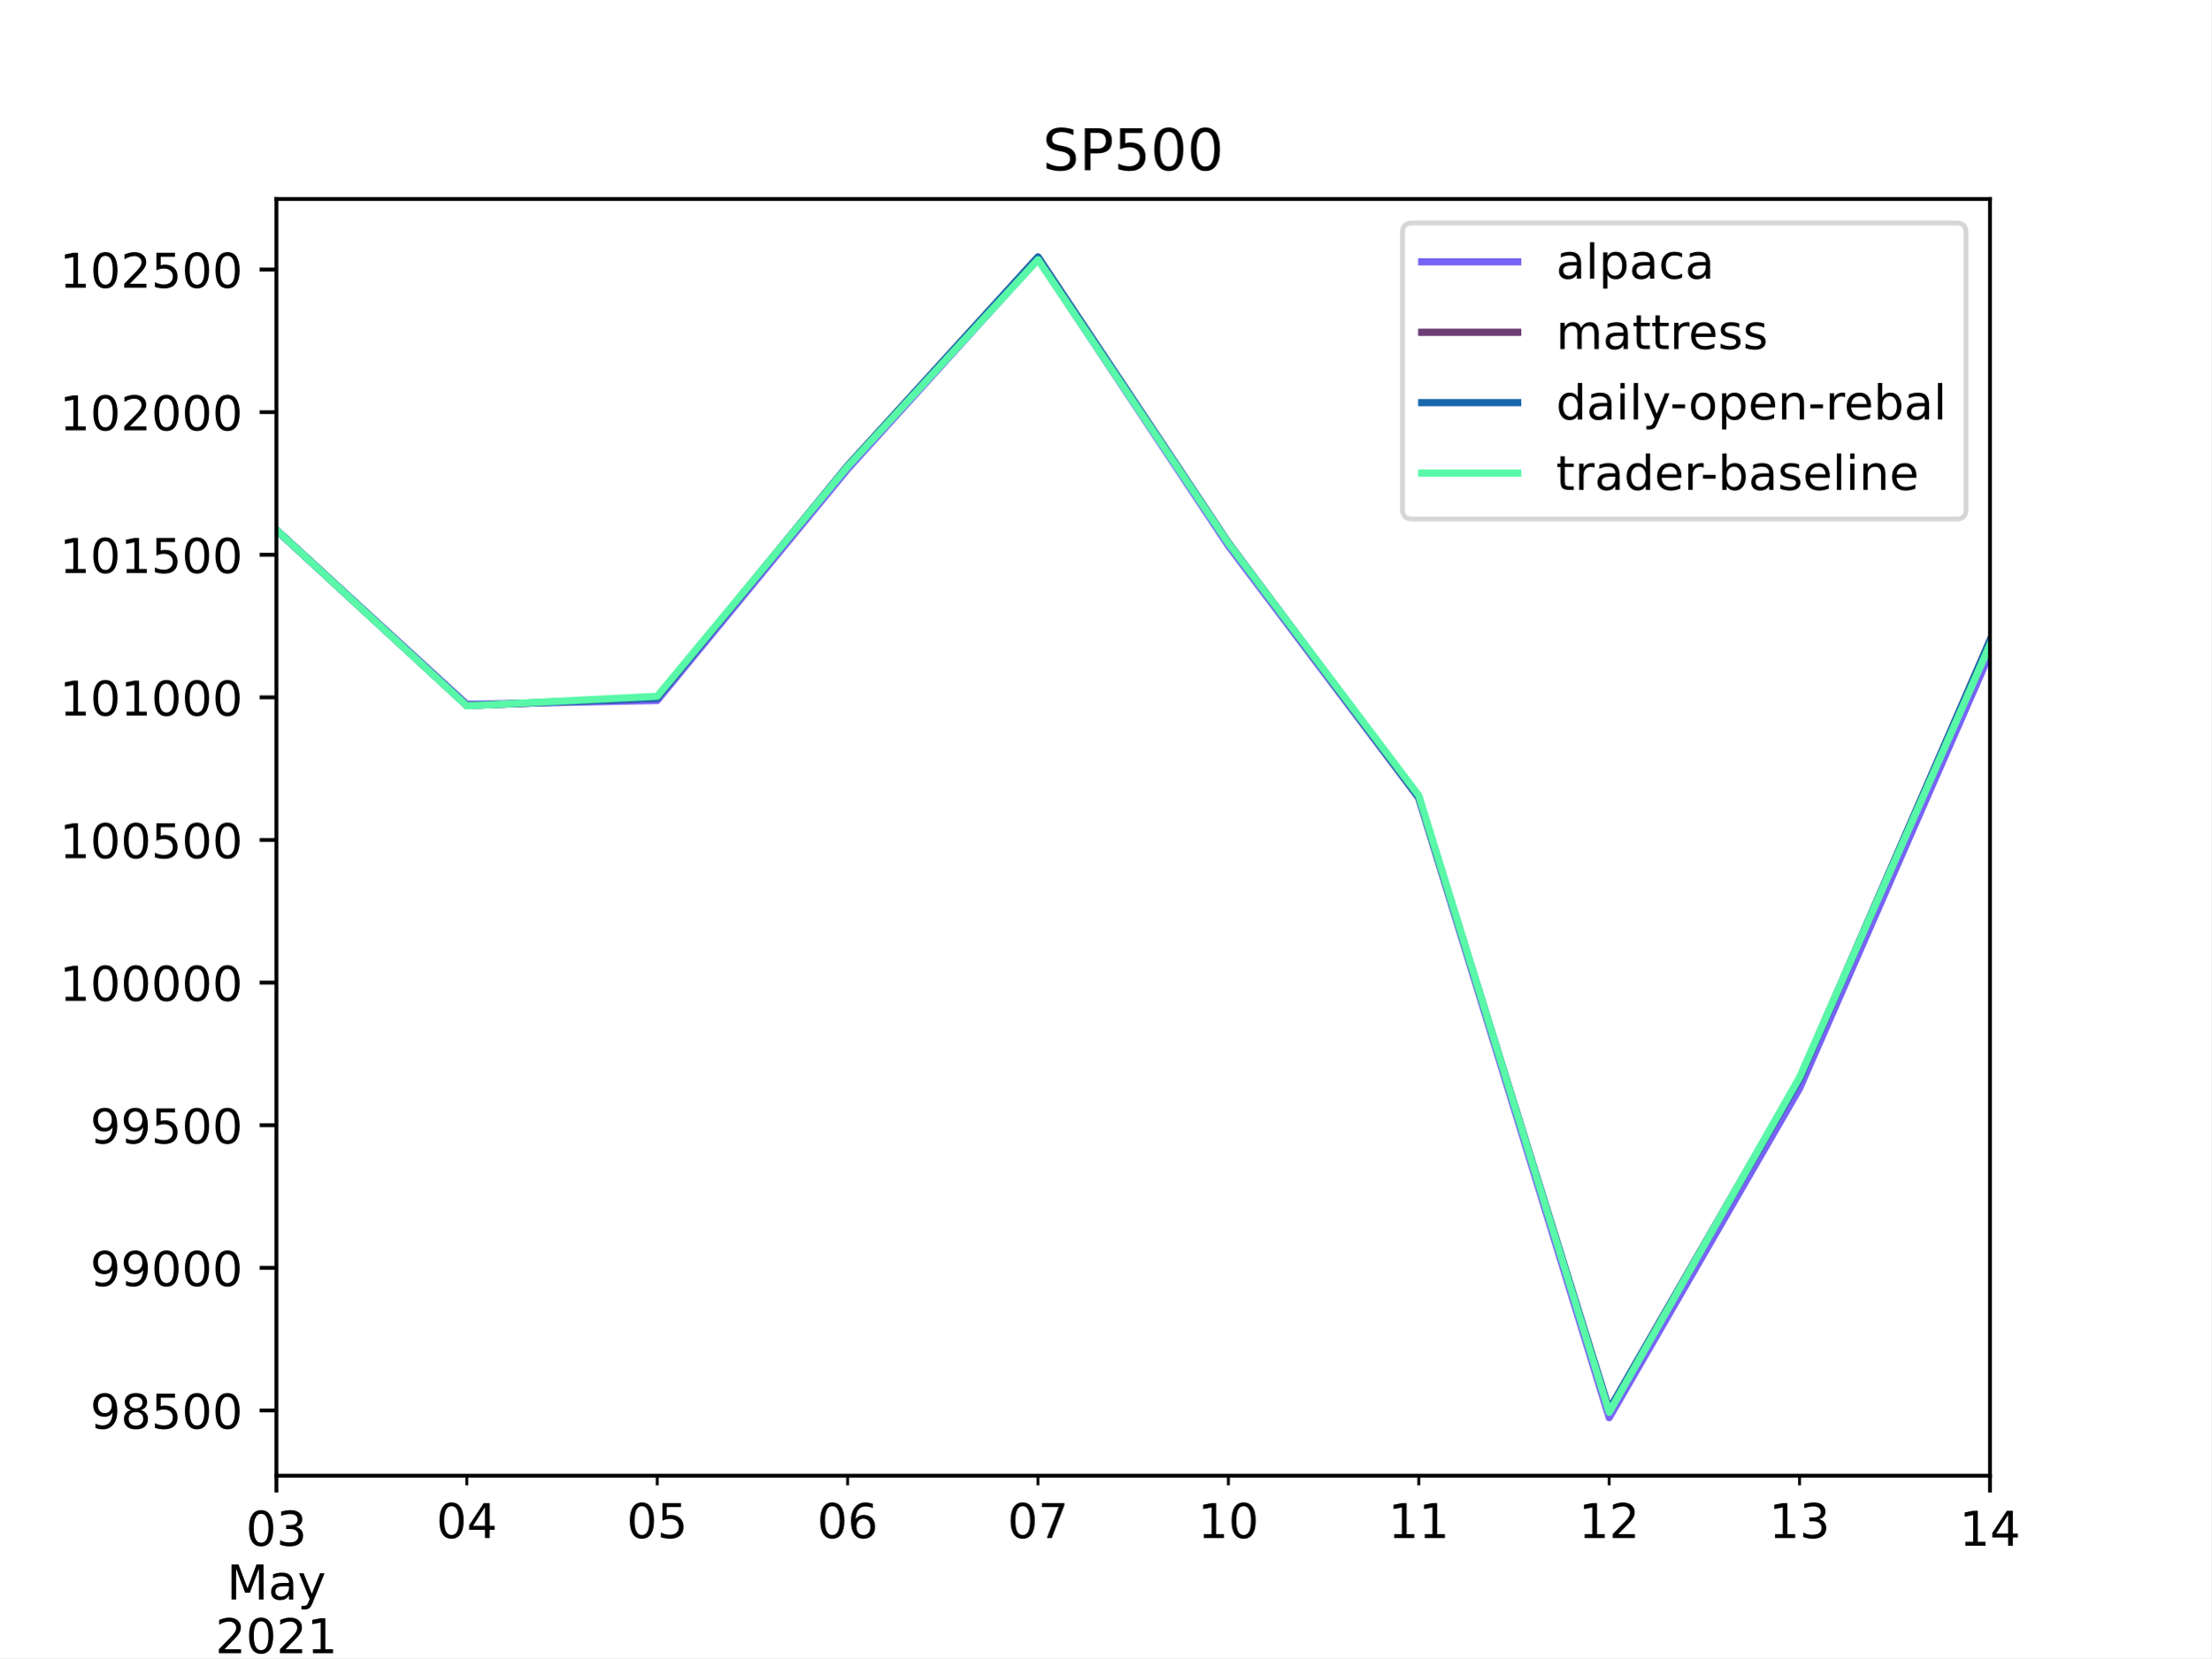
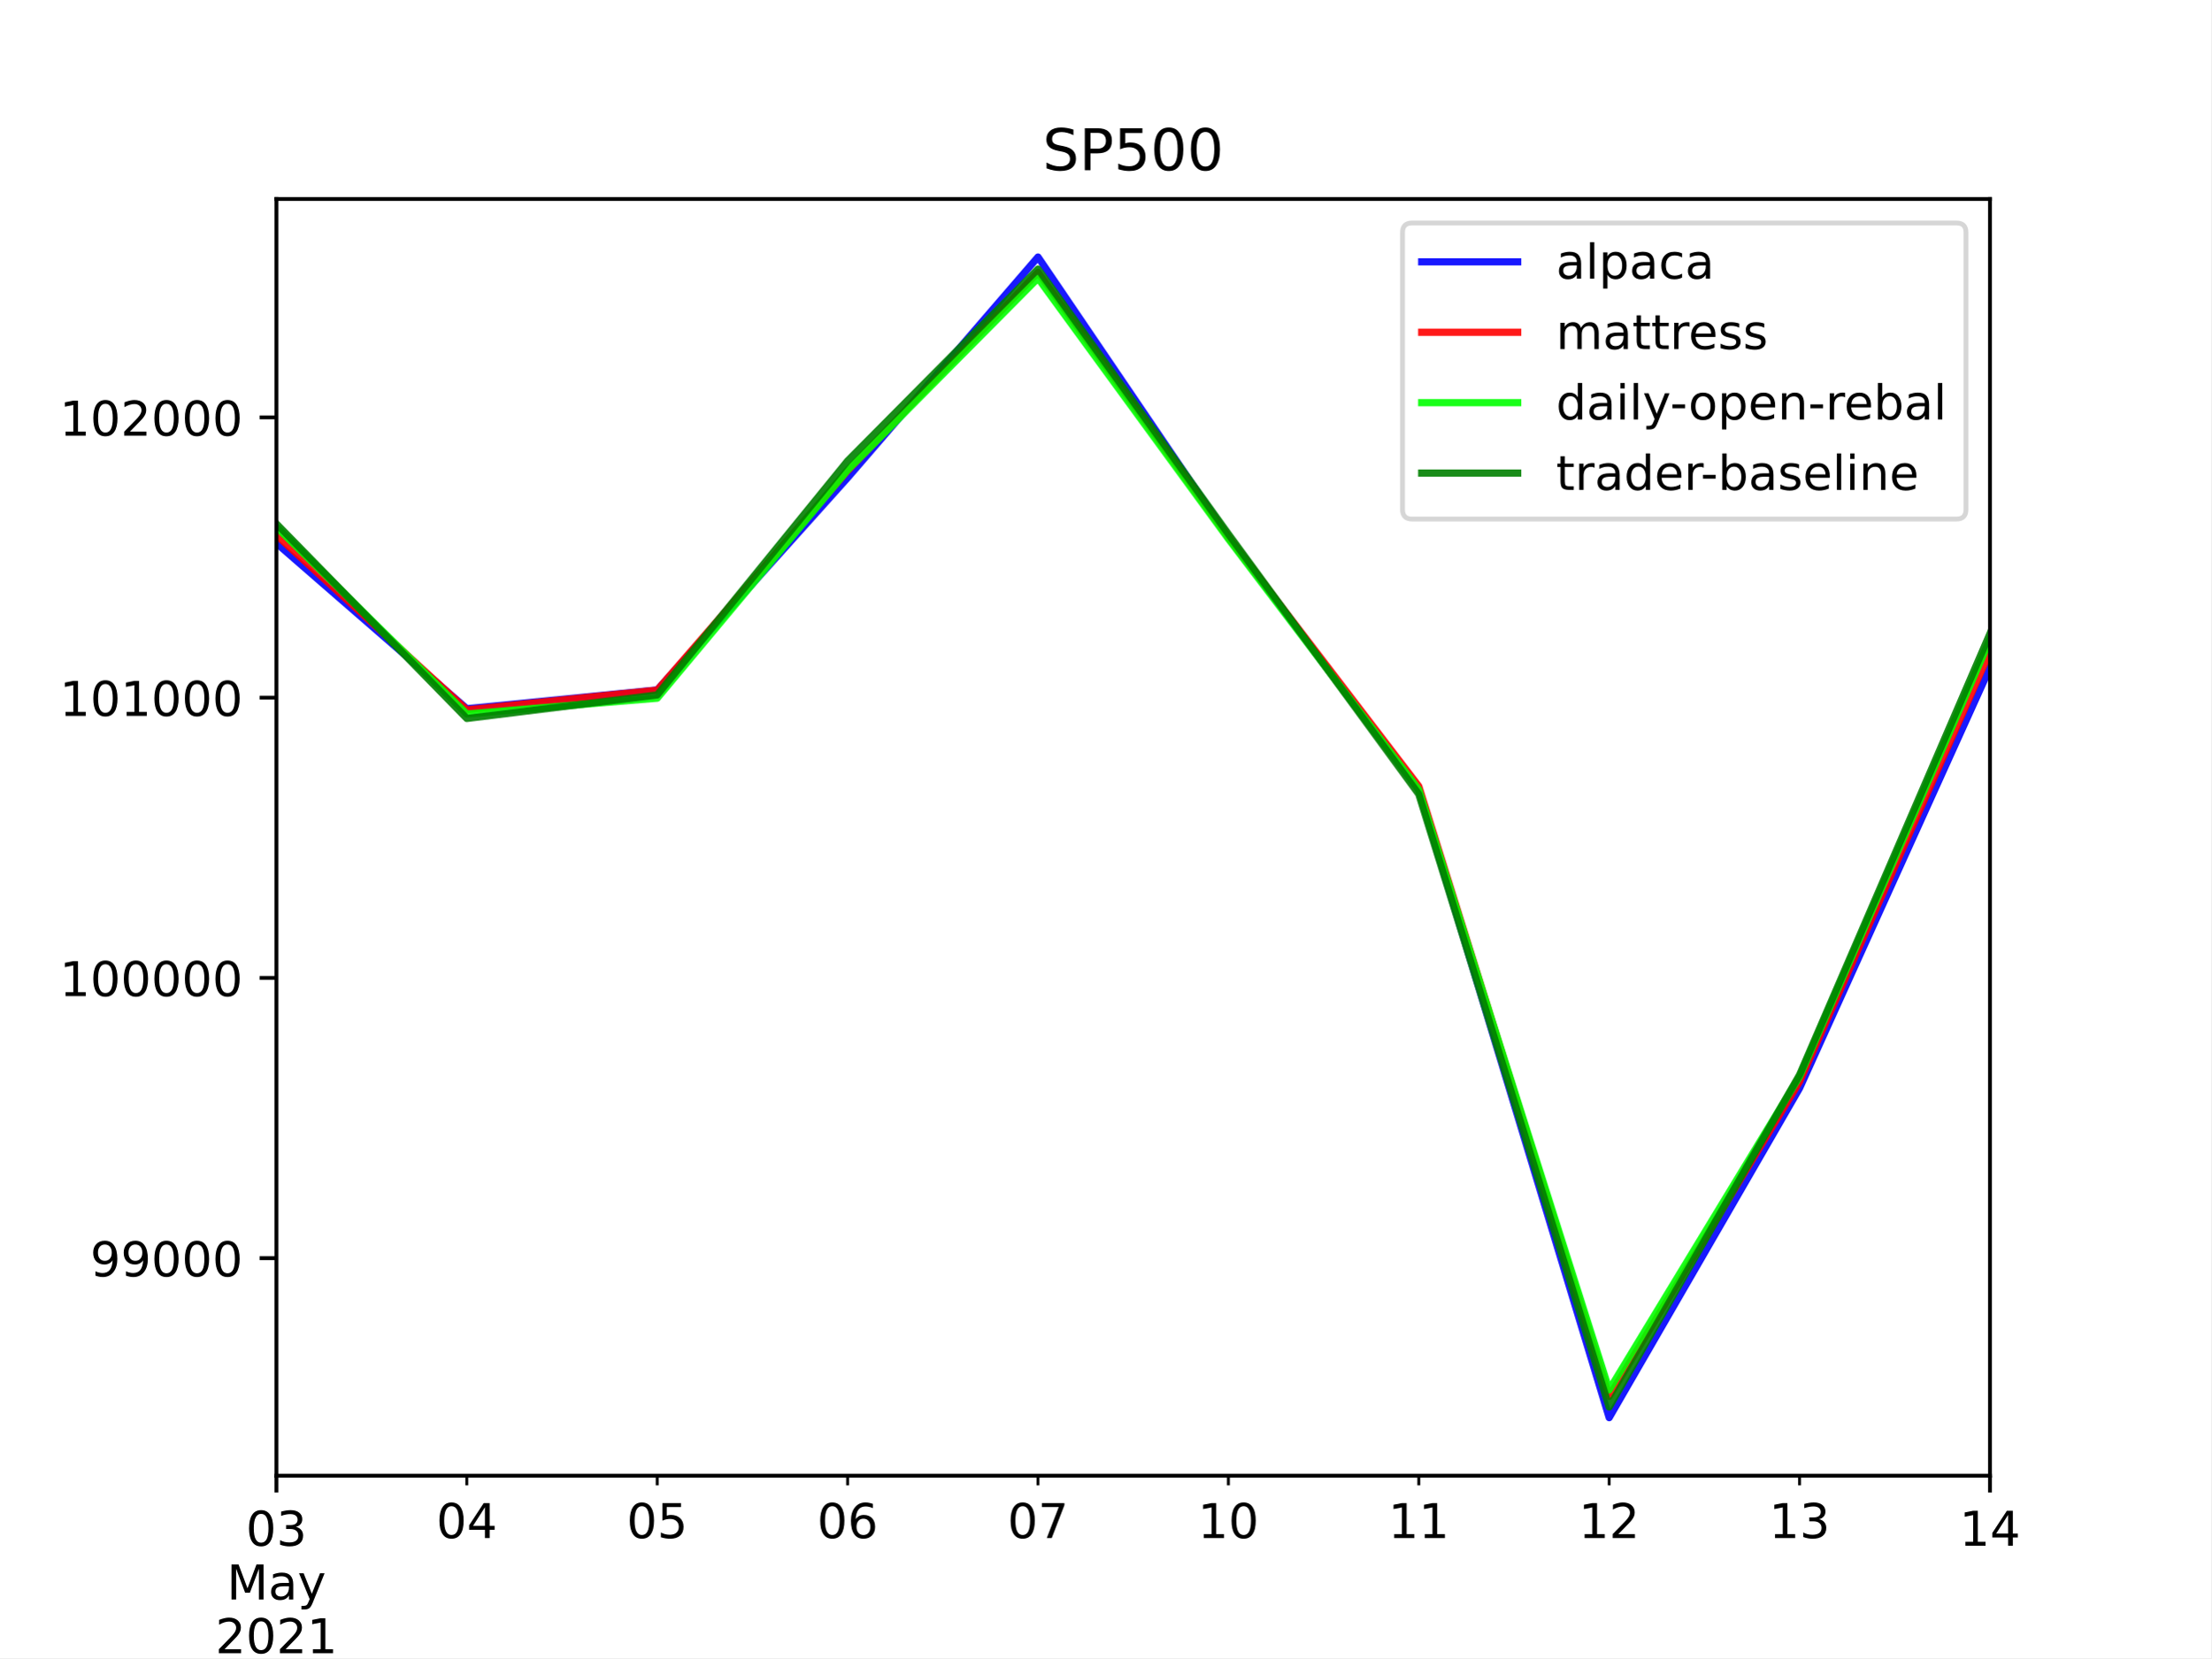
<svg xmlns="http://www.w3.org/2000/svg" xmlns:xlink="http://www.w3.org/1999/xlink" height="345.6pt" version="1.1" viewBox="0 0 460.8 345.6" width="460.8pt">
  <defs>
    <style type="text/css">*{stroke-linecap:butt;stroke-linejoin:round;}</style>
  </defs>
  <g id="figure_1">
    <g id="patch_1">
      <path d="M 0 345.6  L 460.8 345.6  L 460.8 0  L 0 0  z " style="fill:#ffffff;" />
    </g>
    <g id="axes_1">
      <g id="patch_2">
        <path d="M 57.6 307.584  L 414.72 307.584  L 414.72 41.472  L 57.6 41.472  z " style="fill:#ffffff;" />
      </g>
      <g id="matplotlib.axis_1">
        <g id="xtick_1">
          <g id="line2d_1">
            <defs>
-               <path d="M 0 0  L 0 3.5  " id="mbc92495578" style="stroke:#000000;stroke-width:0.8;" />
-             </defs>
-             <g>
-               <use style="stroke:#000000;stroke-width:0.8;" x="57.6" xlink:href="#mbc92495578" y="307.584" />
+               <path d="M 0 0  L 0 3.5  " id="m9ed2229b7a" style="stroke:#000000;stroke-width:0.8;" />
+             </defs>
+             <g>
+               <use style="stroke:#000000;stroke-width:0.8;" x="57.6" xlink:href="#m9ed2229b7a" y="307.584" />
            </g>
          </g>
          <g id="text_1">
            <g transform="translate(51.2375 322.1824)scale(0.1 -0.1)">
              <defs>
                <path d="M 2034 4250  Q 1547 4250 1301 3770  Q 1056 3291 1056 2328  Q 1056 1369 1301 889  Q 1547 409 2034 409  Q 2525 409 2770 889  Q 3016 1369 3016 2328  Q 3016 3291 2770 3770  Q 2525 4250 2034 4250  z M 2034 4750  Q 2819 4750 3233 4129  Q 3647 3509 3647 2328  Q 3647 1150 3233 529  Q 2819 -91 2034 -91  Q 1250 -91 836 529  Q 422 1150 422 2328  Q 422 3509 836 4129  Q 1250 4750 2034 4750  z " id="DejaVuSans-30" transform="scale(0.015625)" />
                <path d="M 2597 2516  Q 3050 2419 3304 2112  Q 3559 1806 3559 1356  Q 3559 666 3084 287  Q 2609 -91 1734 -91  Q 1441 -91 1130 -33  Q 819 25 488 141  L 488 750  Q 750 597 1062 519  Q 1375 441 1716 441  Q 2309 441 2620 675  Q 2931 909 2931 1356  Q 2931 1769 2642 2001  Q 2353 2234 1838 2234  L 1294 2234  L 1294 2753  L 1863 2753  Q 2328 2753 2575 2939  Q 2822 3125 2822 3475  Q 2822 3834 2567 4026  Q 2313 4219 1838 4219  Q 1578 4219 1281 4162  Q 984 4106 628 3988  L 628 4550  Q 988 4650 1302 4700  Q 1616 4750 1894 4750  Q 2613 4750 3031 4423  Q 3450 4097 3450 3541  Q 3450 3153 3228 2886  Q 3006 2619 2597 2516  z " id="DejaVuSans-33" transform="scale(0.015625)" />
              </defs>
              <use xlink:href="#DejaVuSans-30" />
              <use x="63.623" xlink:href="#DejaVuSans-33" />
            </g>
            <g transform="translate(47.2625 333.3802)scale(0.1 -0.1)">
              <defs>
                <path d="M 628 4666  L 1569 4666  L 2759 1491  L 3956 4666  L 4897 4666  L 4897 0  L 4281 0  L 4281 4097  L 3078 897  L 2444 897  L 1241 4097  L 1241 0  L 628 0  L 628 4666  z " id="DejaVuSans-4d" transform="scale(0.015625)" />
                <path d="M 2194 1759  Q 1497 1759 1228 1600  Q 959 1441 959 1056  Q 959 750 1161 570  Q 1363 391 1709 391  Q 2188 391 2477 730  Q 2766 1069 2766 1631  L 2766 1759  L 2194 1759  z M 3341 1997  L 3341 0  L 2766 0  L 2766 531  Q 2569 213 2275 61  Q 1981 -91 1556 -91  Q 1019 -91 701 211  Q 384 513 384 1019  Q 384 1609 779 1909  Q 1175 2209 1959 2209  L 2766 2209  L 2766 2266  Q 2766 2663 2505 2880  Q 2244 3097 1772 3097  Q 1472 3097 1187 3025  Q 903 2953 641 2809  L 641 3341  Q 956 3463 1253 3523  Q 1550 3584 1831 3584  Q 2591 3584 2966 3190  Q 3341 2797 3341 1997  z " id="DejaVuSans-61" transform="scale(0.015625)" />
                <path d="M 2059 -325  Q 1816 -950 1584 -1140  Q 1353 -1331 966 -1331  L 506 -1331  L 506 -850  L 844 -850  Q 1081 -850 1212 -737  Q 1344 -625 1503 -206  L 1606 56  L 191 3500  L 800 3500  L 1894 763  L 2988 3500  L 3597 3500  L 2059 -325  z " id="DejaVuSans-79" transform="scale(0.015625)" />
              </defs>
              <use xlink:href="#DejaVuSans-4d" />
              <use x="86.279" xlink:href="#DejaVuSans-61" />
              <use x="147.559" xlink:href="#DejaVuSans-79" />
            </g>
            <g transform="translate(44.875 344.5781)scale(0.1 -0.1)">
              <defs>
                <path d="M 1228 531  L 3431 531  L 3431 0  L 469 0  L 469 531  Q 828 903 1448 1529  Q 2069 2156 2228 2338  Q 2531 2678 2651 2914  Q 2772 3150 2772 3378  Q 2772 3750 2511 3984  Q 2250 4219 1831 4219  Q 1534 4219 1204 4116  Q 875 4013 500 3803  L 500 4441  Q 881 4594 1212 4672  Q 1544 4750 1819 4750  Q 2544 4750 2975 4387  Q 3406 4025 3406 3419  Q 3406 3131 3298 2873  Q 3191 2616 2906 2266  Q 2828 2175 2409 1742  Q 1991 1309 1228 531  z " id="DejaVuSans-32" transform="scale(0.015625)" />
                <path d="M 794 531  L 1825 531  L 1825 4091  L 703 3866  L 703 4441  L 1819 4666  L 2450 4666  L 2450 531  L 3481 531  L 3481 0  L 794 0  L 794 531  z " id="DejaVuSans-31" transform="scale(0.015625)" />
              </defs>
              <use xlink:href="#DejaVuSans-32" />
              <use x="63.623" xlink:href="#DejaVuSans-30" />
              <use x="127.246" xlink:href="#DejaVuSans-32" />
              <use x="190.869" xlink:href="#DejaVuSans-31" />
            </g>
          </g>
        </g>
        <g id="xtick_2">
          <g id="line2d_2">
            <g>
-               <use style="stroke:#000000;stroke-width:0.8;" x="414.72" xlink:href="#mbc92495578" y="307.584" />
+               <use style="stroke:#000000;stroke-width:0.8;" x="414.72" xlink:href="#m9ed2229b7a" y="307.584" />
            </g>
          </g>
          <g id="text_2">
            <g transform="translate(408.3575 322.1824)scale(0.1 -0.1)">
              <defs>
                <path d="M 2419 4116  L 825 1625  L 2419 1625  L 2419 4116  z M 2253 4666  L 3047 4666  L 3047 1625  L 3713 1625  L 3713 1100  L 3047 1100  L 3047 0  L 2419 0  L 2419 1100  L 313 1100  L 313 1709  L 2253 4666  z " id="DejaVuSans-34" transform="scale(0.015625)" />
              </defs>
              <use xlink:href="#DejaVuSans-31" />
              <use x="63.623" xlink:href="#DejaVuSans-34" />
            </g>
          </g>
        </g>
        <g id="xtick_3">
          <g id="line2d_3">
            <defs>
-               <path d="M 0 0  L 0 2  " id="m959c066c89" style="stroke:#000000;stroke-width:0.6;" />
-             </defs>
-             <g>
-               <use style="stroke:#000000;stroke-width:0.6;" x="97.28" xlink:href="#m959c066c89" y="307.584" />
+               <path d="M 0 0  L 0 2  " id="md856bfd023" style="stroke:#000000;stroke-width:0.6;" />
+             </defs>
+             <g>
+               <use style="stroke:#000000;stroke-width:0.6;" x="97.28" xlink:href="#md856bfd023" y="307.584" />
            </g>
          </g>
          <g id="text_3">
            <g transform="translate(90.9175 320.5824)scale(0.1 -0.1)">
              <use xlink:href="#DejaVuSans-30" />
              <use x="63.623" xlink:href="#DejaVuSans-34" />
            </g>
          </g>
        </g>
        <g id="xtick_4">
          <g id="line2d_4">
            <g>
-               <use style="stroke:#000000;stroke-width:0.6;" x="136.96" xlink:href="#m959c066c89" y="307.584" />
+               <use style="stroke:#000000;stroke-width:0.6;" x="136.96" xlink:href="#md856bfd023" y="307.584" />
            </g>
          </g>
          <g id="text_4">
            <g transform="translate(130.5975 320.5824)scale(0.1 -0.1)">
              <defs>
                <path d="M 691 4666  L 3169 4666  L 3169 4134  L 1269 4134  L 1269 2991  Q 1406 3038 1543 3061  Q 1681 3084 1819 3084  Q 2600 3084 3056 2656  Q 3513 2228 3513 1497  Q 3513 744 3044 326  Q 2575 -91 1722 -91  Q 1428 -91 1123 -41  Q 819 9 494 109  L 494 744  Q 775 591 1075 516  Q 1375 441 1709 441  Q 2250 441 2565 725  Q 2881 1009 2881 1497  Q 2881 1984 2565 2268  Q 2250 2553 1709 2553  Q 1456 2553 1204 2497  Q 953 2441 691 2322  L 691 4666  z " id="DejaVuSans-35" transform="scale(0.015625)" />
              </defs>
              <use xlink:href="#DejaVuSans-30" />
              <use x="63.623" xlink:href="#DejaVuSans-35" />
            </g>
          </g>
        </g>
        <g id="xtick_5">
          <g id="line2d_5">
            <g>
-               <use style="stroke:#000000;stroke-width:0.6;" x="176.64" xlink:href="#m959c066c89" y="307.584" />
+               <use style="stroke:#000000;stroke-width:0.6;" x="176.64" xlink:href="#md856bfd023" y="307.584" />
            </g>
          </g>
          <g id="text_5">
            <g transform="translate(170.2775 320.5824)scale(0.1 -0.1)">
              <defs>
                <path d="M 2113 2584  Q 1688 2584 1439 2293  Q 1191 2003 1191 1497  Q 1191 994 1439 701  Q 1688 409 2113 409  Q 2538 409 2786 701  Q 3034 994 3034 1497  Q 3034 2003 2786 2293  Q 2538 2584 2113 2584  z M 3366 4563  L 3366 3988  Q 3128 4100 2886 4159  Q 2644 4219 2406 4219  Q 1781 4219 1451 3797  Q 1122 3375 1075 2522  Q 1259 2794 1537 2939  Q 1816 3084 2150 3084  Q 2853 3084 3261 2657  Q 3669 2231 3669 1497  Q 3669 778 3244 343  Q 2819 -91 2113 -91  Q 1303 -91 875 529  Q 447 1150 447 2328  Q 447 3434 972 4092  Q 1497 4750 2381 4750  Q 2619 4750 2861 4703  Q 3103 4656 3366 4563  z " id="DejaVuSans-36" transform="scale(0.015625)" />
              </defs>
              <use xlink:href="#DejaVuSans-30" />
              <use x="63.623" xlink:href="#DejaVuSans-36" />
            </g>
          </g>
        </g>
        <g id="xtick_6">
          <g id="line2d_6">
            <g>
-               <use style="stroke:#000000;stroke-width:0.6;" x="216.32" xlink:href="#m959c066c89" y="307.584" />
+               <use style="stroke:#000000;stroke-width:0.6;" x="216.32" xlink:href="#md856bfd023" y="307.584" />
            </g>
          </g>
          <g id="text_6">
            <g transform="translate(209.9575 320.5824)scale(0.1 -0.1)">
              <defs>
                <path d="M 525 4666  L 3525 4666  L 3525 4397  L 1831 0  L 1172 0  L 2766 4134  L 525 4134  L 525 4666  z " id="DejaVuSans-37" transform="scale(0.015625)" />
              </defs>
              <use xlink:href="#DejaVuSans-30" />
              <use x="63.623" xlink:href="#DejaVuSans-37" />
            </g>
          </g>
        </g>
        <g id="xtick_7">
          <g id="line2d_7">
            <g>
-               <use style="stroke:#000000;stroke-width:0.6;" x="256" xlink:href="#m959c066c89" y="307.584" />
+               <use style="stroke:#000000;stroke-width:0.6;" x="256" xlink:href="#md856bfd023" y="307.584" />
            </g>
          </g>
          <g id="text_7">
            <g transform="translate(249.6375 320.5824)scale(0.1 -0.1)">
              <use xlink:href="#DejaVuSans-31" />
              <use x="63.623" xlink:href="#DejaVuSans-30" />
            </g>
          </g>
        </g>
        <g id="xtick_8">
          <g id="line2d_8">
            <g>
-               <use style="stroke:#000000;stroke-width:0.6;" x="295.68" xlink:href="#m959c066c89" y="307.584" />
+               <use style="stroke:#000000;stroke-width:0.6;" x="295.68" xlink:href="#md856bfd023" y="307.584" />
            </g>
          </g>
          <g id="text_8">
            <g transform="translate(289.3175 320.5824)scale(0.1 -0.1)">
              <use xlink:href="#DejaVuSans-31" />
              <use x="63.623" xlink:href="#DejaVuSans-31" />
            </g>
          </g>
        </g>
        <g id="xtick_9">
          <g id="line2d_9">
            <g>
-               <use style="stroke:#000000;stroke-width:0.6;" x="335.36" xlink:href="#m959c066c89" y="307.584" />
+               <use style="stroke:#000000;stroke-width:0.6;" x="335.36" xlink:href="#md856bfd023" y="307.584" />
            </g>
          </g>
          <g id="text_9">
            <g transform="translate(328.9975 320.5824)scale(0.1 -0.1)">
              <use xlink:href="#DejaVuSans-31" />
              <use x="63.623" xlink:href="#DejaVuSans-32" />
            </g>
          </g>
        </g>
        <g id="xtick_10">
          <g id="line2d_10">
            <g>
-               <use style="stroke:#000000;stroke-width:0.6;" x="375.04" xlink:href="#m959c066c89" y="307.584" />
+               <use style="stroke:#000000;stroke-width:0.6;" x="375.04" xlink:href="#md856bfd023" y="307.584" />
            </g>
          </g>
          <g id="text_10">
            <g transform="translate(368.6775 320.5824)scale(0.1 -0.1)">
              <use xlink:href="#DejaVuSans-31" />
              <use x="63.623" xlink:href="#DejaVuSans-33" />
            </g>
          </g>
        </g>
        <g id="text_11">
          <g transform="translate(224.885 358.2562)scale(0.1 -0.1)">
            <defs>
              <path d="M 2906 2969  L 2906 4863  L 3481 4863  L 3481 0  L 2906 0  L 2906 525  Q 2725 213 2448 61  Q 2172 -91 1784 -91  Q 1150 -91 751 415  Q 353 922 353 1747  Q 353 2572 751 3078  Q 1150 3584 1784 3584  Q 2172 3584 2448 3432  Q 2725 3281 2906 2969  z M 947 1747  Q 947 1113 1208 752  Q 1469 391 1925 391  Q 2381 391 2643 752  Q 2906 1113 2906 1747  Q 2906 2381 2643 2742  Q 2381 3103 1925 3103  Q 1469 3103 1208 2742  Q 947 2381 947 1747  z " id="DejaVuSans-64" transform="scale(0.015625)" />
              <path d="M 1172 4494  L 1172 3500  L 2356 3500  L 2356 3053  L 1172 3053  L 1172 1153  Q 1172 725 1289 603  Q 1406 481 1766 481  L 2356 481  L 2356 0  L 1766 0  Q 1100 0 847 248  Q 594 497 594 1153  L 594 3053  L 172 3053  L 172 3500  L 594 3500  L 594 4494  L 1172 4494  z " id="DejaVuSans-74" transform="scale(0.015625)" />
              <path d="M 3597 1894  L 3597 1613  L 953 1613  Q 991 1019 1311 708  Q 1631 397 2203 397  Q 2534 397 2845 478  Q 3156 559 3463 722  L 3463 178  Q 3153 47 2828 -22  Q 2503 -91 2169 -91  Q 1331 -91 842 396  Q 353 884 353 1716  Q 353 2575 817 3079  Q 1281 3584 2069 3584  Q 2775 3584 3186 3129  Q 3597 2675 3597 1894  z M 3022 2063  Q 3016 2534 2758 2815  Q 2500 3097 2075 3097  Q 1594 3097 1305 2825  Q 1016 2553 972 2059  L 3022 2063  z " id="DejaVuSans-65" transform="scale(0.015625)" />
            </defs>
            <use xlink:href="#DejaVuSans-64" />
            <use x="63.477" xlink:href="#DejaVuSans-61" />
            <use x="124.756" xlink:href="#DejaVuSans-74" />
            <use x="163.965" xlink:href="#DejaVuSans-65" />
          </g>
        </g>
      </g>
      <g id="matplotlib.axis_2">
        <g id="ytick_1">
          <g id="line2d_11">
            <defs>
-               <path d="M 0 0  L -3.5 0  " id="m13a6ac6f5a" style="stroke:#000000;stroke-width:0.8;" />
-             </defs>
-             <g>
-               <use style="stroke:#000000;stroke-width:0.8;" x="57.6" xlink:href="#m13a6ac6f5a" y="293.986" />
+               <path d="M 0 0  L -3.5 0  " id="m1ee8aaf19e" style="stroke:#000000;stroke-width:0.8;" />
+             </defs>
+             <g>
+               <use style="stroke:#000000;stroke-width:0.8;" x="57.6" xlink:href="#m1ee8aaf19e" y="262.238" />
            </g>
          </g>
          <g id="text_12">
-             <g transform="translate(18.7875 297.7848)scale(0.1 -0.1)">
+             <g transform="translate(18.7875 266.0373)scale(0.1 -0.1)">
              <defs>
                <path d="M 703 97  L 703 672  Q 941 559 1184 500  Q 1428 441 1663 441  Q 2288 441 2617 861  Q 2947 1281 2994 2138  Q 2813 1869 2534 1725  Q 2256 1581 1919 1581  Q 1219 1581 811 2004  Q 403 2428 403 3163  Q 403 3881 828 4315  Q 1253 4750 1959 4750  Q 2769 4750 3195 4129  Q 3622 3509 3622 2328  Q 3622 1225 3098 567  Q 2575 -91 1691 -91  Q 1453 -91 1209 -44  Q 966 3 703 97  z M 1959 2075  Q 2384 2075 2632 2365  Q 2881 2656 2881 3163  Q 2881 3666 2632 3958  Q 2384 4250 1959 4250  Q 1534 4250 1286 3958  Q 1038 3666 1038 3163  Q 1038 2656 1286 2365  Q 1534 2075 1959 2075  z " id="DejaVuSans-39" transform="scale(0.015625)" />
-                 <path d="M 2034 2216  Q 1584 2216 1326 1975  Q 1069 1734 1069 1313  Q 1069 891 1326 650  Q 1584 409 2034 409  Q 2484 409 2743 651  Q 3003 894 3003 1313  Q 3003 1734 2745 1975  Q 2488 2216 2034 2216  z M 1403 2484  Q 997 2584 770 2862  Q 544 3141 544 3541  Q 544 4100 942 4425  Q 1341 4750 2034 4750  Q 2731 4750 3128 4425  Q 3525 4100 3525 3541  Q 3525 3141 3298 2862  Q 3072 2584 2669 2484  Q 3125 2378 3379 2068  Q 3634 1759 3634 1313  Q 3634 634 3220 271  Q 2806 -91 2034 -91  Q 1263 -91 848 271  Q 434 634 434 1313  Q 434 1759 690 2068  Q 947 2378 1403 2484  z M 1172 3481  Q 1172 3119 1398 2916  Q 1625 2713 2034 2713  Q 2441 2713 2670 2916  Q 2900 3119 2900 3481  Q 2900 3844 2670 4047  Q 2441 4250 2034 4250  Q 1625 4250 1398 4047  Q 1172 3844 1172 3481  z " id="DejaVuSans-38" transform="scale(0.015625)" />
-               </defs>
-               <use xlink:href="#DejaVuSans-39" />
-               <use x="63.623" xlink:href="#DejaVuSans-38" />
-               <use x="127.246" xlink:href="#DejaVuSans-35" />
-               <use x="190.869" xlink:href="#DejaVuSans-30" />
-               <use x="254.492" xlink:href="#DejaVuSans-30" />
-             </g>
-           </g>
-         </g>
-         <g id="ytick_2">
-           <g id="line2d_12">
-             <g>
-               <use style="stroke:#000000;stroke-width:0.8;" x="57.6" xlink:href="#m13a6ac6f5a" y="264.258" />
-             </g>
-           </g>
-           <g id="text_13">
-             <g transform="translate(18.7875 268.0577)scale(0.1 -0.1)">
+               </defs>
              <use xlink:href="#DejaVuSans-39" />
              <use x="63.623" xlink:href="#DejaVuSans-39" />
              <use x="127.246" xlink:href="#DejaVuSans-30" />
              <use x="190.869" xlink:href="#DejaVuSans-30" />
              <use x="254.492" xlink:href="#DejaVuSans-30" />
            </g>
          </g>
        </g>
-         <g id="ytick_3">
-           <g id="line2d_13">
-             <g>
-               <use style="stroke:#000000;stroke-width:0.8;" x="57.6" xlink:href="#m13a6ac6f5a" y="234.531" />
-             </g>
-           </g>
-           <g id="text_14">
-             <g transform="translate(18.7875 238.3306)scale(0.1 -0.1)">
-               <use xlink:href="#DejaVuSans-39" />
-               <use x="63.623" xlink:href="#DejaVuSans-39" />
-               <use x="127.246" xlink:href="#DejaVuSans-35" />
-               <use x="190.869" xlink:href="#DejaVuSans-30" />
-               <use x="254.492" xlink:href="#DejaVuSans-30" />
-             </g>
-           </g>
-         </g>
-         <g id="ytick_4">
-           <g id="line2d_14">
-             <g>
-               <use style="stroke:#000000;stroke-width:0.8;" x="57.6" xlink:href="#m13a6ac6f5a" y="204.804" />
-             </g>
-           </g>
-           <g id="text_15">
-             <g transform="translate(12.425 208.6034)scale(0.1 -0.1)">
+         <g id="ytick_2">
+           <g id="line2d_12">
+             <g>
+               <use style="stroke:#000000;stroke-width:0.8;" x="57.6" xlink:href="#m1ee8aaf19e" y="203.823" />
+             </g>
+           </g>
+           <g id="text_13">
+             <g transform="translate(12.425 207.6222)scale(0.1 -0.1)">
              <use xlink:href="#DejaVuSans-31" />
              <use x="63.623" xlink:href="#DejaVuSans-30" />
              <use x="127.246" xlink:href="#DejaVuSans-30" />
              <use x="190.869" xlink:href="#DejaVuSans-30" />
              <use x="254.492" xlink:href="#DejaVuSans-30" />
              <use x="318.115" xlink:href="#DejaVuSans-30" />
            </g>
          </g>
        </g>
-         <g id="ytick_5">
-           <g id="line2d_15">
-             <g>
-               <use style="stroke:#000000;stroke-width:0.8;" x="57.6" xlink:href="#m13a6ac6f5a" y="175.077" />
-             </g>
-           </g>
-           <g id="text_16">
-             <g transform="translate(12.425 178.8763)scale(0.1 -0.1)">
-               <use xlink:href="#DejaVuSans-31" />
-               <use x="63.623" xlink:href="#DejaVuSans-30" />
-               <use x="127.246" xlink:href="#DejaVuSans-30" />
-               <use x="190.869" xlink:href="#DejaVuSans-35" />
-               <use x="254.492" xlink:href="#DejaVuSans-30" />
-               <use x="318.115" xlink:href="#DejaVuSans-30" />
-             </g>
-           </g>
-         </g>
-         <g id="ytick_6">
-           <g id="line2d_16">
-             <g>
-               <use style="stroke:#000000;stroke-width:0.8;" x="57.6" xlink:href="#m13a6ac6f5a" y="145.35" />
-             </g>
-           </g>
-           <g id="text_17">
-             <g transform="translate(12.425 149.1491)scale(0.1 -0.1)">
+         <g id="ytick_3">
+           <g id="line2d_13">
+             <g>
+               <use style="stroke:#000000;stroke-width:0.8;" x="57.6" xlink:href="#m1ee8aaf19e" y="145.408" />
+             </g>
+           </g>
+           <g id="text_14">
+             <g transform="translate(12.425 149.2071)scale(0.1 -0.1)">
              <use xlink:href="#DejaVuSans-31" />
              <use x="63.623" xlink:href="#DejaVuSans-30" />
              <use x="127.246" xlink:href="#DejaVuSans-31" />
              <use x="190.869" xlink:href="#DejaVuSans-30" />
              <use x="254.492" xlink:href="#DejaVuSans-30" />
              <use x="318.115" xlink:href="#DejaVuSans-30" />
            </g>
          </g>
        </g>
-         <g id="ytick_7">
-           <g id="line2d_17">
-             <g>
-               <use style="stroke:#000000;stroke-width:0.8;" x="57.6" xlink:href="#m13a6ac6f5a" y="115.623" />
-             </g>
-           </g>
-           <g id="text_18">
-             <g transform="translate(12.425 119.422)scale(0.1 -0.1)">
-               <use xlink:href="#DejaVuSans-31" />
-               <use x="63.623" xlink:href="#DejaVuSans-30" />
-               <use x="127.246" xlink:href="#DejaVuSans-31" />
-               <use x="190.869" xlink:href="#DejaVuSans-35" />
-               <use x="254.492" xlink:href="#DejaVuSans-30" />
-               <use x="318.115" xlink:href="#DejaVuSans-30" />
-             </g>
-           </g>
-         </g>
-         <g id="ytick_8">
-           <g id="line2d_18">
-             <g>
-               <use style="stroke:#000000;stroke-width:0.8;" x="57.6" xlink:href="#m13a6ac6f5a" y="85.896" />
-             </g>
-           </g>
-           <g id="text_19">
-             <g transform="translate(12.425 89.69487)scale(0.1 -0.1)">
+         <g id="ytick_4">
+           <g id="line2d_14">
+             <g>
+               <use style="stroke:#000000;stroke-width:0.8;" x="57.6" xlink:href="#m1ee8aaf19e" y="86.993" />
+             </g>
+           </g>
+           <g id="text_15">
+             <g transform="translate(12.425 90.79196)scale(0.1 -0.1)">
              <use xlink:href="#DejaVuSans-31" />
              <use x="63.623" xlink:href="#DejaVuSans-30" />
              <use x="127.246" xlink:href="#DejaVuSans-32" />
              <use x="190.869" xlink:href="#DejaVuSans-30" />
              <use x="254.492" xlink:href="#DejaVuSans-30" />
              <use x="318.115" xlink:href="#DejaVuSans-30" />
            </g>
          </g>
        </g>
-         <g id="ytick_9">
-           <g id="line2d_19">
-             <g>
-               <use style="stroke:#000000;stroke-width:0.8;" x="57.6" xlink:href="#m13a6ac6f5a" y="56.169" />
-             </g>
-           </g>
-           <g id="text_20">
-             <g transform="translate(12.425 59.96774)scale(0.1 -0.1)">
-               <use xlink:href="#DejaVuSans-31" />
-               <use x="63.623" xlink:href="#DejaVuSans-30" />
-               <use x="127.246" xlink:href="#DejaVuSans-32" />
-               <use x="190.869" xlink:href="#DejaVuSans-35" />
-               <use x="254.492" xlink:href="#DejaVuSans-30" />
-               <use x="318.115" xlink:href="#DejaVuSans-30" />
-             </g>
-           </g>
-         </g>
-       </g>
-       <g id="line2d_20">
-         <path clip-path="url(#p850a8b4bf3)" d="M 57.6 110.469  L 97.28 146.795  L 136.96 145.999  L 176.64 97.775  L 216.32 53.97  L 256 113.752  L 295.68 166.34  L 335.36 295.488  L 375.04 226.862  L 414.72 136.195  " style="fill:none;stroke:#7764f5;stroke-linecap:square;stroke-width:1.5;" />
-       </g>
-       <g id="line2d_21">
-         <path clip-path="url(#p850a8b4bf3)" d="M 57.6 110.469  L 97.28 147.056  L 136.96 145.482  L 176.64 97.105  L 216.32 53.568  L 256 113.151  L 295.68 166.21  L 335.36 293.842  L 375.04 224.896  L 414.72 133.491  " style="fill:none;stroke:#6d3e75;stroke-linecap:square;stroke-width:1.5;" />
-       </g>
-       <g id="line2d_22">
-         <path clip-path="url(#p850a8b4bf3)" d="M 57.6 110.469  L 97.28 147.056  L 136.96 145.481  L 176.64 97.104  L 216.32 53.568  L 256 113.151  L 295.68 166.21  L 335.36 293.842  L 375.04 224.896  L 414.72 133.49  " style="fill:none;stroke:#1866ac;stroke-linecap:square;stroke-width:1.5;" />
-       </g>
-       <g id="line2d_23">
-         <path clip-path="url(#p850a8b4bf3)" d="M 57.6 110.469  L 97.28 147.12  L 136.96 145.123  L 176.64 97.264  L 216.32 54.122  L 256 113.237  L 295.68 165.82  L 335.36 294.361  L 375.04 224.54  L 414.72 134.357  " style="fill:none;stroke:#59f8a8;stroke-linecap:square;stroke-width:1.5;" />
+       </g>
+       <g id="line2d_15">
+         <path clip-path="url(#p2dfec5392f)" d="M 57.6 113.208  L 97.28 147.713  L 136.96 143.805  L 176.64 99.581  L 216.32 53.568  L 256 111.992  L 295.68 164.628  L 335.36 295.488  L 375.04 226.809  L 414.72 139.148  " style="fill:none;stroke:#0000ff;stroke-linecap:square;stroke-opacity:0.9;stroke-width:1.5;" />
+       </g>
+       <g id="line2d_16">
+         <path clip-path="url(#p2dfec5392f)" d="M 57.6 111.528  L 97.28 147.946  L 136.96 143.835  L 176.64 98.113  L 216.32 56.769  L 256 111.971  L 295.68 163.878  L 335.36 291.051  L 375.04 225.433  L 414.72 135.787  " style="fill:none;stroke:#ff0000;stroke-linecap:square;stroke-opacity:0.9;stroke-width:1.5;" />
+       </g>
+       <g id="line2d_17">
+         <path clip-path="url(#p2dfec5392f)" d="M 57.6 109.821  L 97.28 148.809  L 136.96 145.522  L 176.64 97.974  L 216.32 57.967  L 256 112.312  L 295.68 164.601  L 335.36 289.7  L 375.04 224.359  L 414.72 133.303  " style="fill:none;stroke:#00ff00;stroke-linecap:square;stroke-opacity:0.9;stroke-width:1.5;" />
+       </g>
+       <g id="line2d_18">
+         <path clip-path="url(#p2dfec5392f)" d="M 57.6 109.175  L 97.28 149.748  L 136.96 144.853  L 176.64 96.065  L 216.32 56.075  L 256 111.317  L 295.68 165.533  L 335.36 293.275  L 375.04 224.027  L 414.72 132.069  " style="fill:none;stroke:#008000;stroke-linecap:square;stroke-opacity:0.9;stroke-width:1.5;" />
      </g>
      <g id="patch_3">
        <path d="M 57.6 307.584  L 57.6 41.472  " style="fill:none;stroke:#000000;stroke-linecap:square;stroke-linejoin:miter;stroke-width:0.8;" />
      </g>
      <g id="patch_4">
        <path d="M 414.72 307.584  L 414.72 41.472  " style="fill:none;stroke:#000000;stroke-linecap:square;stroke-linejoin:miter;stroke-width:0.8;" />
      </g>
      <g id="patch_5">
        <path d="M 57.6 307.584  L 414.72 307.584  " style="fill:none;stroke:#000000;stroke-linecap:square;stroke-linejoin:miter;stroke-width:0.8;" />
      </g>
      <g id="patch_6">
        <path d="M 57.6 41.472  L 414.72 41.472  " style="fill:none;stroke:#000000;stroke-linecap:square;stroke-linejoin:miter;stroke-width:0.8;" />
      </g>
-       <g id="text_21">
+       <g id="text_16">
        <g transform="translate(217.2806 35.472)scale(0.12 -0.12)">
          <defs>
            <path d="M 3425 4513  L 3425 3897  Q 3066 4069 2747 4153  Q 2428 4238 2131 4238  Q 1616 4238 1336 4038  Q 1056 3838 1056 3469  Q 1056 3159 1242 3001  Q 1428 2844 1947 2747  L 2328 2669  Q 3034 2534 3370 2195  Q 3706 1856 3706 1288  Q 3706 609 3251 259  Q 2797 -91 1919 -91  Q 1588 -91 1214 -16  Q 841 59 441 206  L 441 856  Q 825 641 1194 531  Q 1563 422 1919 422  Q 2459 422 2753 634  Q 3047 847 3047 1241  Q 3047 1584 2836 1778  Q 2625 1972 2144 2069  L 1759 2144  Q 1053 2284 737 2584  Q 422 2884 422 3419  Q 422 4038 858 4394  Q 1294 4750 2059 4750  Q 2388 4750 2728 4690  Q 3069 4631 3425 4513  z " id="DejaVuSans-53" transform="scale(0.015625)" />
            <path d="M 1259 4147  L 1259 2394  L 2053 2394  Q 2494 2394 2734 2622  Q 2975 2850 2975 3272  Q 2975 3691 2734 3919  Q 2494 4147 2053 4147  L 1259 4147  z M 628 4666  L 2053 4666  Q 2838 4666 3239 4311  Q 3641 3956 3641 3272  Q 3641 2581 3239 2228  Q 2838 1875 2053 1875  L 1259 1875  L 1259 0  L 628 0  L 628 4666  z " id="DejaVuSans-50" transform="scale(0.015625)" />
          </defs>
          <use xlink:href="#DejaVuSans-53" />
          <use x="63.477" xlink:href="#DejaVuSans-50" />
          <use x="123.779" xlink:href="#DejaVuSans-35" />
          <use x="187.402" xlink:href="#DejaVuSans-30" />
          <use x="251.025" xlink:href="#DejaVuSans-30" />
        </g>
      </g>
      <g id="legend_1">
        <g id="patch_7">
          <path d="M 294.289 108.184  L 407.72 108.184  Q 409.72 108.184 409.72 106.184  L 409.72 48.472  Q 409.72 46.472 407.72 46.472  L 294.289 46.472  Q 292.289 46.472 292.289 48.472  L 292.289 106.184  Q 292.289 108.184 294.289 108.184  z " style="fill:#ffffff;opacity:0.8;stroke:#cccccc;stroke-linejoin:miter;" />
        </g>
-         <g id="line2d_24">
-           <path d="M 296.289 54.57  L 316.289 54.57  " style="fill:none;stroke:#7764f5;stroke-linecap:square;stroke-width:1.5;" />
-         </g>
-         <g id="line2d_25" />
-         <g id="text_22">
+         <g id="line2d_19">
+           <path d="M 296.289 54.57  L 316.289 54.57  " style="fill:none;stroke:#0000ff;stroke-linecap:square;stroke-opacity:0.9;stroke-width:1.5;" />
+         </g>
+         <g id="line2d_20" />
+         <g id="text_17">
          <g transform="translate(324.2887 58.07044)scale(0.1 -0.1)">
            <defs>
              <path d="M 603 4863  L 1178 4863  L 1178 0  L 603 0  L 603 4863  z " id="DejaVuSans-6c" transform="scale(0.015625)" />
              <path d="M 1159 525  L 1159 -1331  L 581 -1331  L 581 3500  L 1159 3500  L 1159 2969  Q 1341 3281 1617 3432  Q 1894 3584 2278 3584  Q 2916 3584 3314 3078  Q 3713 2572 3713 1747  Q 3713 922 3314 415  Q 2916 -91 2278 -91  Q 1894 -91 1617 61  Q 1341 213 1159 525  z M 3116 1747  Q 3116 2381 2855 2742  Q 2594 3103 2138 3103  Q 1681 3103 1420 2742  Q 1159 2381 1159 1747  Q 1159 1113 1420 752  Q 1681 391 2138 391  Q 2594 391 2855 752  Q 3116 1113 3116 1747  z " id="DejaVuSans-70" transform="scale(0.015625)" />
              <path d="M 3122 3366  L 3122 2828  Q 2878 2963 2633 3030  Q 2388 3097 2138 3097  Q 1578 3097 1268 2742  Q 959 2388 959 1747  Q 959 1106 1268 751  Q 1578 397 2138 397  Q 2388 397 2633 464  Q 2878 531 3122 666  L 3122 134  Q 2881 22 2623 -34  Q 2366 -91 2075 -91  Q 1284 -91 818 406  Q 353 903 353 1747  Q 353 2603 823 3093  Q 1294 3584 2113 3584  Q 2378 3584 2631 3529  Q 2884 3475 3122 3366  z " id="DejaVuSans-63" transform="scale(0.015625)" />
            </defs>
            <use xlink:href="#DejaVuSans-61" />
            <use x="61.279" xlink:href="#DejaVuSans-6c" />
            <use x="89.062" xlink:href="#DejaVuSans-70" />
            <use x="152.539" xlink:href="#DejaVuSans-61" />
            <use x="213.818" xlink:href="#DejaVuSans-63" />
            <use x="268.799" xlink:href="#DejaVuSans-61" />
          </g>
        </g>
-         <g id="line2d_26">
-           <path d="M 296.289 69.249  L 316.289 69.249  " style="fill:none;stroke:#6d3e75;stroke-linecap:square;stroke-width:1.5;" />
-         </g>
-         <g id="line2d_27" />
-         <g id="text_23">
+         <g id="line2d_21">
+           <path d="M 296.289 69.249  L 316.289 69.249  " style="fill:none;stroke:#ff0000;stroke-linecap:square;stroke-opacity:0.9;stroke-width:1.5;" />
+         </g>
+         <g id="line2d_22" />
+         <g id="text_18">
          <g transform="translate(324.2887 72.74856)scale(0.1 -0.1)">
            <defs>
              <path d="M 3328 2828  Q 3544 3216 3844 3400  Q 4144 3584 4550 3584  Q 5097 3584 5394 3201  Q 5691 2819 5691 2113  L 5691 0  L 5113 0  L 5113 2094  Q 5113 2597 4934 2840  Q 4756 3084 4391 3084  Q 3944 3084 3684 2787  Q 3425 2491 3425 1978  L 3425 0  L 2847 0  L 2847 2094  Q 2847 2600 2669 2842  Q 2491 3084 2119 3084  Q 1678 3084 1418 2786  Q 1159 2488 1159 1978  L 1159 0  L 581 0  L 581 3500  L 1159 3500  L 1159 2956  Q 1356 3278 1631 3431  Q 1906 3584 2284 3584  Q 2666 3584 2933 3390  Q 3200 3197 3328 2828  z " id="DejaVuSans-6d" transform="scale(0.015625)" />
              <path d="M 2631 2963  Q 2534 3019 2420 3045  Q 2306 3072 2169 3072  Q 1681 3072 1420 2755  Q 1159 2438 1159 1844  L 1159 0  L 581 0  L 581 3500  L 1159 3500  L 1159 2956  Q 1341 3275 1631 3429  Q 1922 3584 2338 3584  Q 2397 3584 2469 3576  Q 2541 3569 2628 3553  L 2631 2963  z " id="DejaVuSans-72" transform="scale(0.015625)" />
              <path d="M 2834 3397  L 2834 2853  Q 2591 2978 2328 3040  Q 2066 3103 1784 3103  Q 1356 3103 1142 2972  Q 928 2841 928 2578  Q 928 2378 1081 2264  Q 1234 2150 1697 2047  L 1894 2003  Q 2506 1872 2764 1633  Q 3022 1394 3022 966  Q 3022 478 2636 193  Q 2250 -91 1575 -91  Q 1294 -91 989 -36  Q 684 19 347 128  L 347 722  Q 666 556 975 473  Q 1284 391 1588 391  Q 1994 391 2212 530  Q 2431 669 2431 922  Q 2431 1156 2273 1281  Q 2116 1406 1581 1522  L 1381 1569  Q 847 1681 609 1914  Q 372 2147 372 2553  Q 372 3047 722 3315  Q 1072 3584 1716 3584  Q 2034 3584 2315 3537  Q 2597 3491 2834 3397  z " id="DejaVuSans-73" transform="scale(0.015625)" />
            </defs>
            <use xlink:href="#DejaVuSans-6d" />
            <use x="97.412" xlink:href="#DejaVuSans-61" />
            <use x="158.691" xlink:href="#DejaVuSans-74" />
            <use x="197.9" xlink:href="#DejaVuSans-74" />
            <use x="237.109" xlink:href="#DejaVuSans-72" />
            <use x="275.973" xlink:href="#DejaVuSans-65" />
            <use x="337.496" xlink:href="#DejaVuSans-73" />
            <use x="389.596" xlink:href="#DejaVuSans-73" />
          </g>
        </g>
-         <g id="line2d_28">
-           <path d="M 296.289 83.927  L 316.289 83.927  " style="fill:none;stroke:#1866ac;stroke-linecap:square;stroke-width:1.5;" />
-         </g>
-         <g id="line2d_29" />
-         <g id="text_24">
+         <g id="line2d_23">
+           <path d="M 296.289 83.927  L 316.289 83.927  " style="fill:none;stroke:#00ff00;stroke-linecap:square;stroke-opacity:0.9;stroke-width:1.5;" />
+         </g>
+         <g id="line2d_24" />
+         <g id="text_19">
          <g transform="translate(324.2887 87.42669)scale(0.1 -0.1)">
            <defs>
              <path d="M 603 3500  L 1178 3500  L 1178 0  L 603 0  L 603 3500  z M 603 4863  L 1178 4863  L 1178 4134  L 603 4134  L 603 4863  z " id="DejaVuSans-69" transform="scale(0.015625)" />
              <path d="M 313 2009  L 1997 2009  L 1997 1497  L 313 1497  L 313 2009  z " id="DejaVuSans-2d" transform="scale(0.015625)" />
              <path d="M 1959 3097  Q 1497 3097 1228 2736  Q 959 2375 959 1747  Q 959 1119 1226 758  Q 1494 397 1959 397  Q 2419 397 2687 759  Q 2956 1122 2956 1747  Q 2956 2369 2687 2733  Q 2419 3097 1959 3097  z M 1959 3584  Q 2709 3584 3137 3096  Q 3566 2609 3566 1747  Q 3566 888 3137 398  Q 2709 -91 1959 -91  Q 1206 -91 779 398  Q 353 888 353 1747  Q 353 2609 779 3096  Q 1206 3584 1959 3584  z " id="DejaVuSans-6f" transform="scale(0.015625)" />
              <path d="M 3513 2113  L 3513 0  L 2938 0  L 2938 2094  Q 2938 2591 2744 2837  Q 2550 3084 2163 3084  Q 1697 3084 1428 2787  Q 1159 2491 1159 1978  L 1159 0  L 581 0  L 581 3500  L 1159 3500  L 1159 2956  Q 1366 3272 1645 3428  Q 1925 3584 2291 3584  Q 2894 3584 3203 3211  Q 3513 2838 3513 2113  z " id="DejaVuSans-6e" transform="scale(0.015625)" />
              <path d="M 3116 1747  Q 3116 2381 2855 2742  Q 2594 3103 2138 3103  Q 1681 3103 1420 2742  Q 1159 2381 1159 1747  Q 1159 1113 1420 752  Q 1681 391 2138 391  Q 2594 391 2855 752  Q 3116 1113 3116 1747  z M 1159 2969  Q 1341 3281 1617 3432  Q 1894 3584 2278 3584  Q 2916 3584 3314 3078  Q 3713 2572 3713 1747  Q 3713 922 3314 415  Q 2916 -91 2278 -91  Q 1894 -91 1617 61  Q 1341 213 1159 525  L 1159 0  L 581 0  L 581 4863  L 1159 4863  L 1159 2969  z " id="DejaVuSans-62" transform="scale(0.015625)" />
            </defs>
            <use xlink:href="#DejaVuSans-64" />
            <use x="63.477" xlink:href="#DejaVuSans-61" />
            <use x="124.756" xlink:href="#DejaVuSans-69" />
            <use x="152.539" xlink:href="#DejaVuSans-6c" />
            <use x="180.322" xlink:href="#DejaVuSans-79" />
            <use x="237.752" xlink:href="#DejaVuSans-2d" />
            <use x="275.711" xlink:href="#DejaVuSans-6f" />
            <use x="336.893" xlink:href="#DejaVuSans-70" />
            <use x="400.369" xlink:href="#DejaVuSans-65" />
            <use x="461.893" xlink:href="#DejaVuSans-6e" />
            <use x="525.271" xlink:href="#DejaVuSans-2d" />
            <use x="561.355" xlink:href="#DejaVuSans-72" />
            <use x="600.219" xlink:href="#DejaVuSans-65" />
            <use x="661.742" xlink:href="#DejaVuSans-62" />
            <use x="725.219" xlink:href="#DejaVuSans-61" />
            <use x="786.498" xlink:href="#DejaVuSans-6c" />
          </g>
        </g>
-         <g id="line2d_30">
-           <path d="M 296.289 98.605  L 316.289 98.605  " style="fill:none;stroke:#59f8a8;stroke-linecap:square;stroke-width:1.5;" />
-         </g>
-         <g id="line2d_31" />
-         <g id="text_25">
+         <g id="line2d_25">
+           <path d="M 296.289 98.605  L 316.289 98.605  " style="fill:none;stroke:#008000;stroke-linecap:square;stroke-opacity:0.9;stroke-width:1.5;" />
+         </g>
+         <g id="line2d_26" />
+         <g id="text_20">
          <g transform="translate(324.2887 102.1048)scale(0.1 -0.1)">
            <use xlink:href="#DejaVuSans-74" />
            <use x="39.209" xlink:href="#DejaVuSans-72" />
            <use x="80.322" xlink:href="#DejaVuSans-61" />
            <use x="141.602" xlink:href="#DejaVuSans-64" />
            <use x="205.078" xlink:href="#DejaVuSans-65" />
            <use x="266.602" xlink:href="#DejaVuSans-72" />
            <use x="301.34" xlink:href="#DejaVuSans-2d" />
            <use x="337.424" xlink:href="#DejaVuSans-62" />
            <use x="400.9" xlink:href="#DejaVuSans-61" />
            <use x="462.18" xlink:href="#DejaVuSans-73" />
            <use x="514.279" xlink:href="#DejaVuSans-65" />
            <use x="575.803" xlink:href="#DejaVuSans-6c" />
            <use x="603.586" xlink:href="#DejaVuSans-69" />
            <use x="631.369" xlink:href="#DejaVuSans-6e" />
            <use x="694.748" xlink:href="#DejaVuSans-65" />
          </g>
        </g>
      </g>
    </g>
  </g>
  <defs>
-     <clipPath id="p850a8b4bf3">
+     <clipPath id="p2dfec5392f">
      <rect height="266.112" width="357.12" x="57.6" y="41.472" />
    </clipPath>
  </defs>
</svg>
